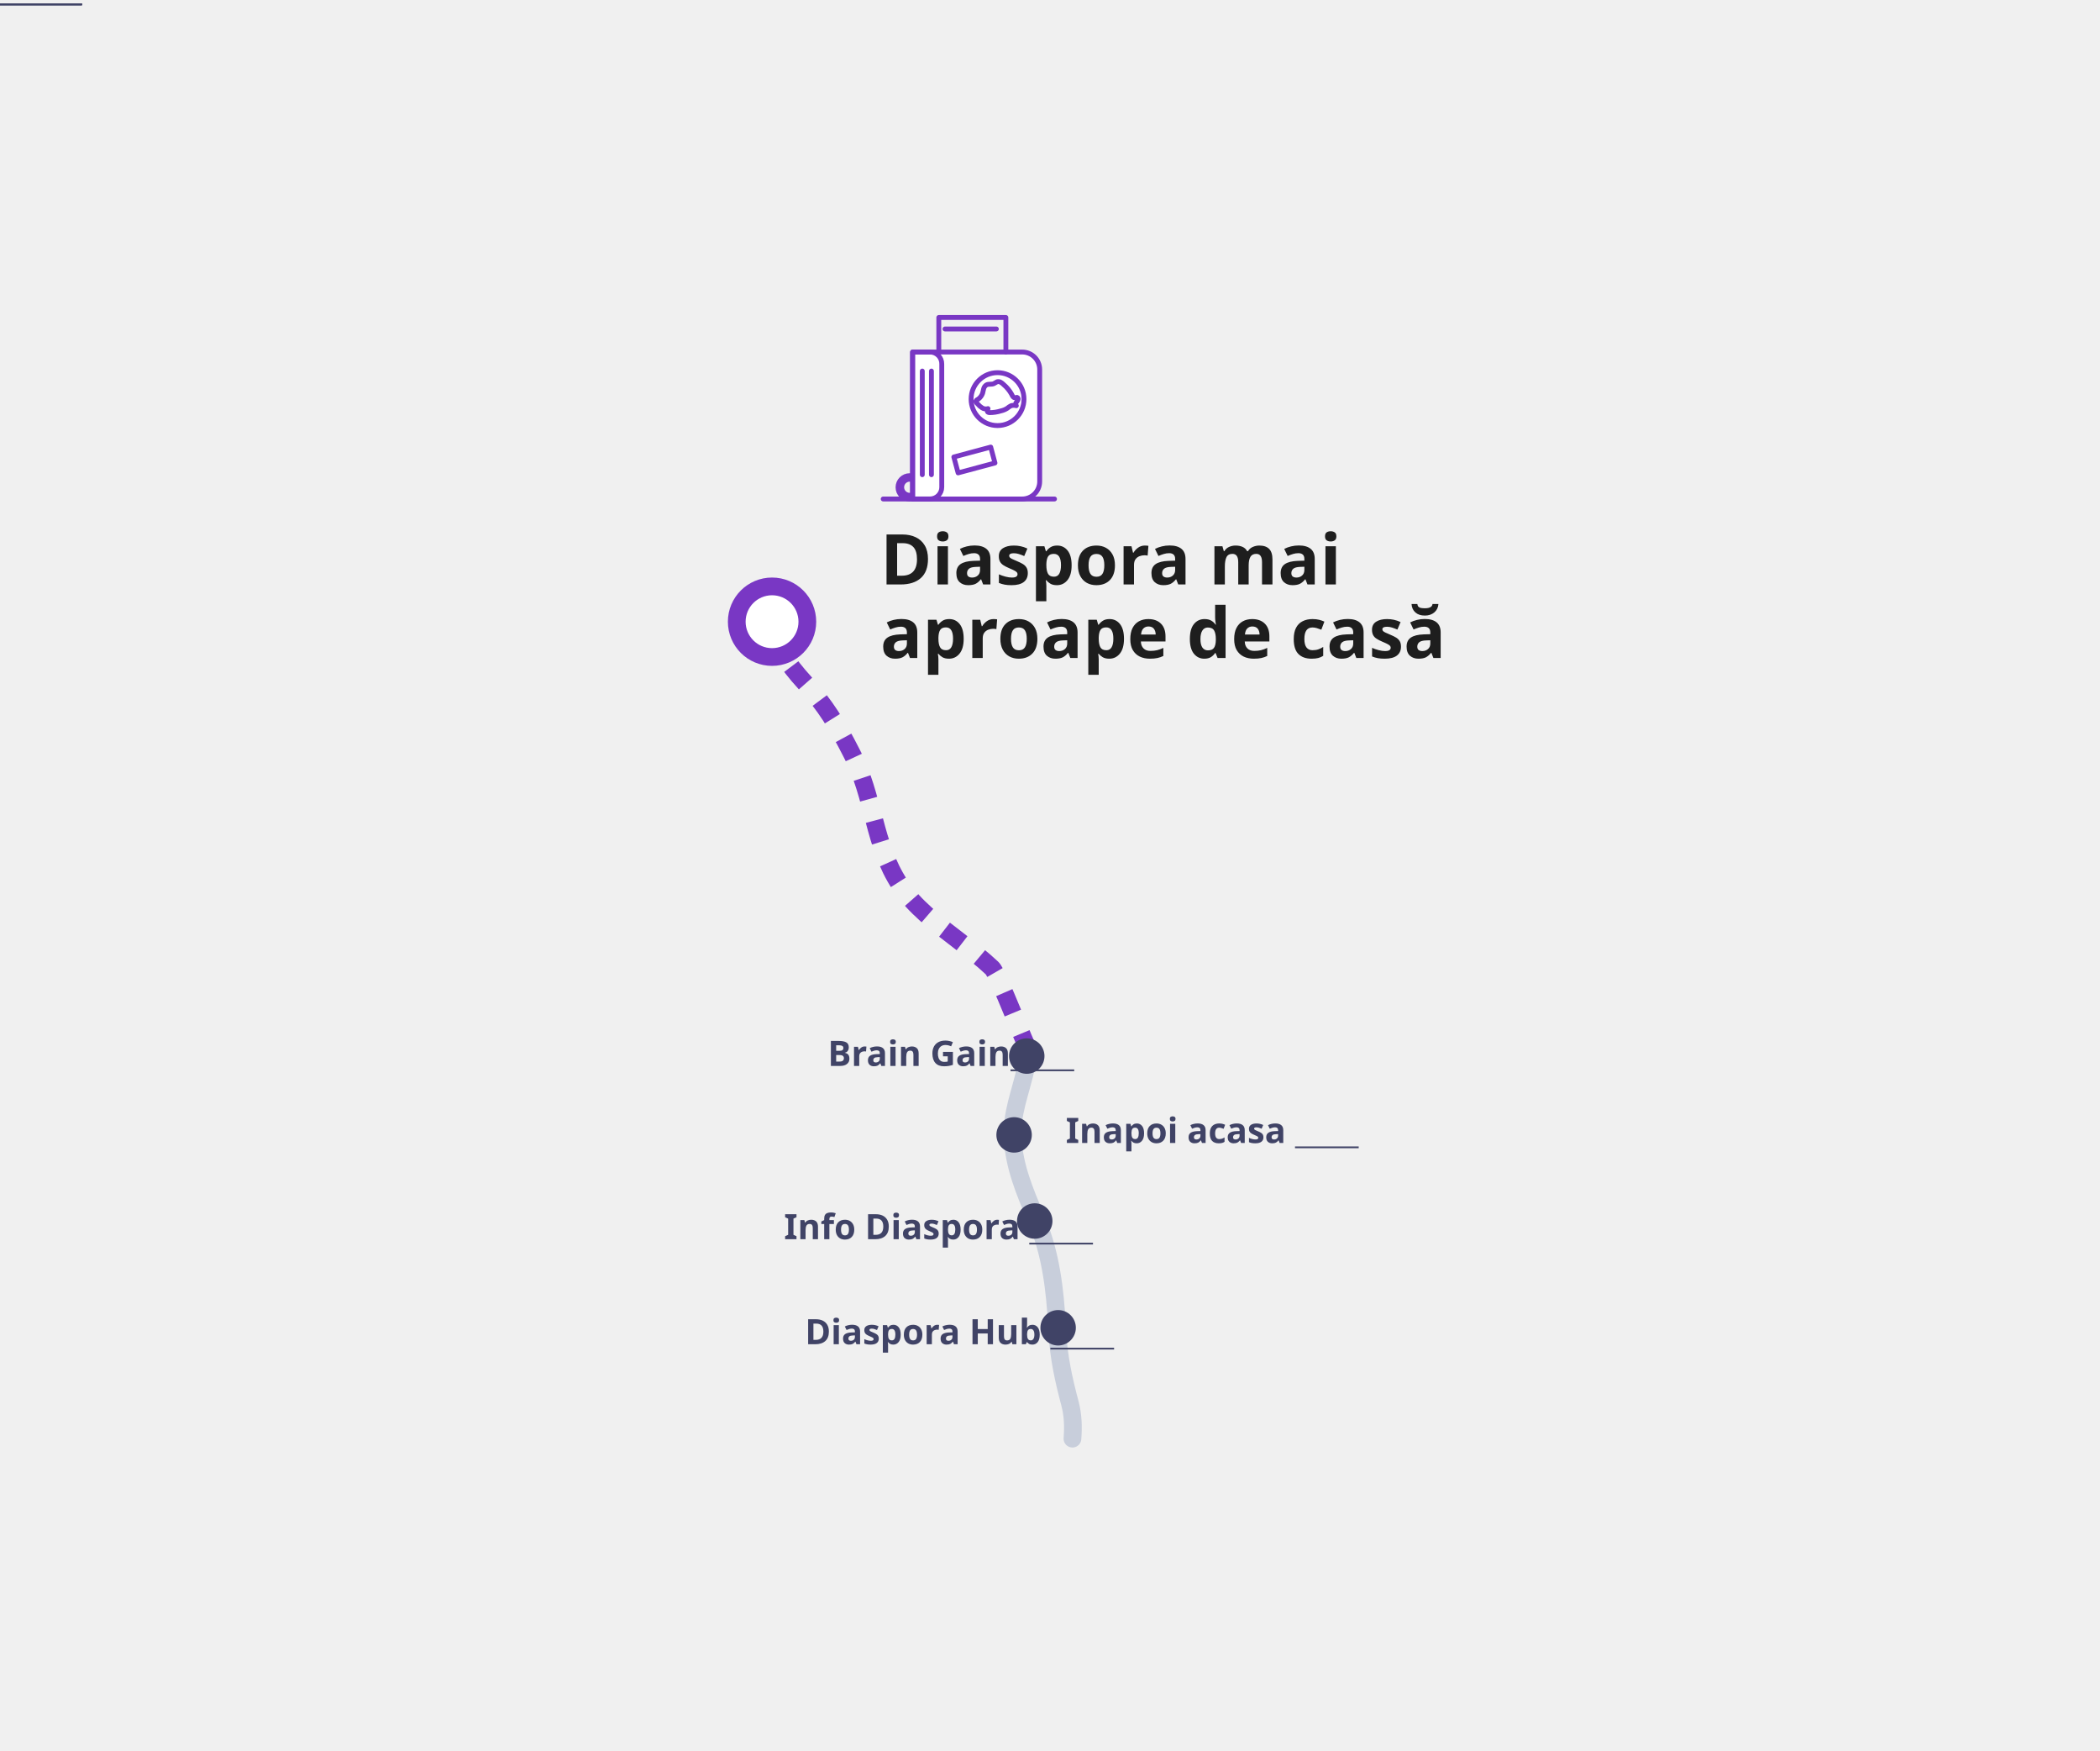
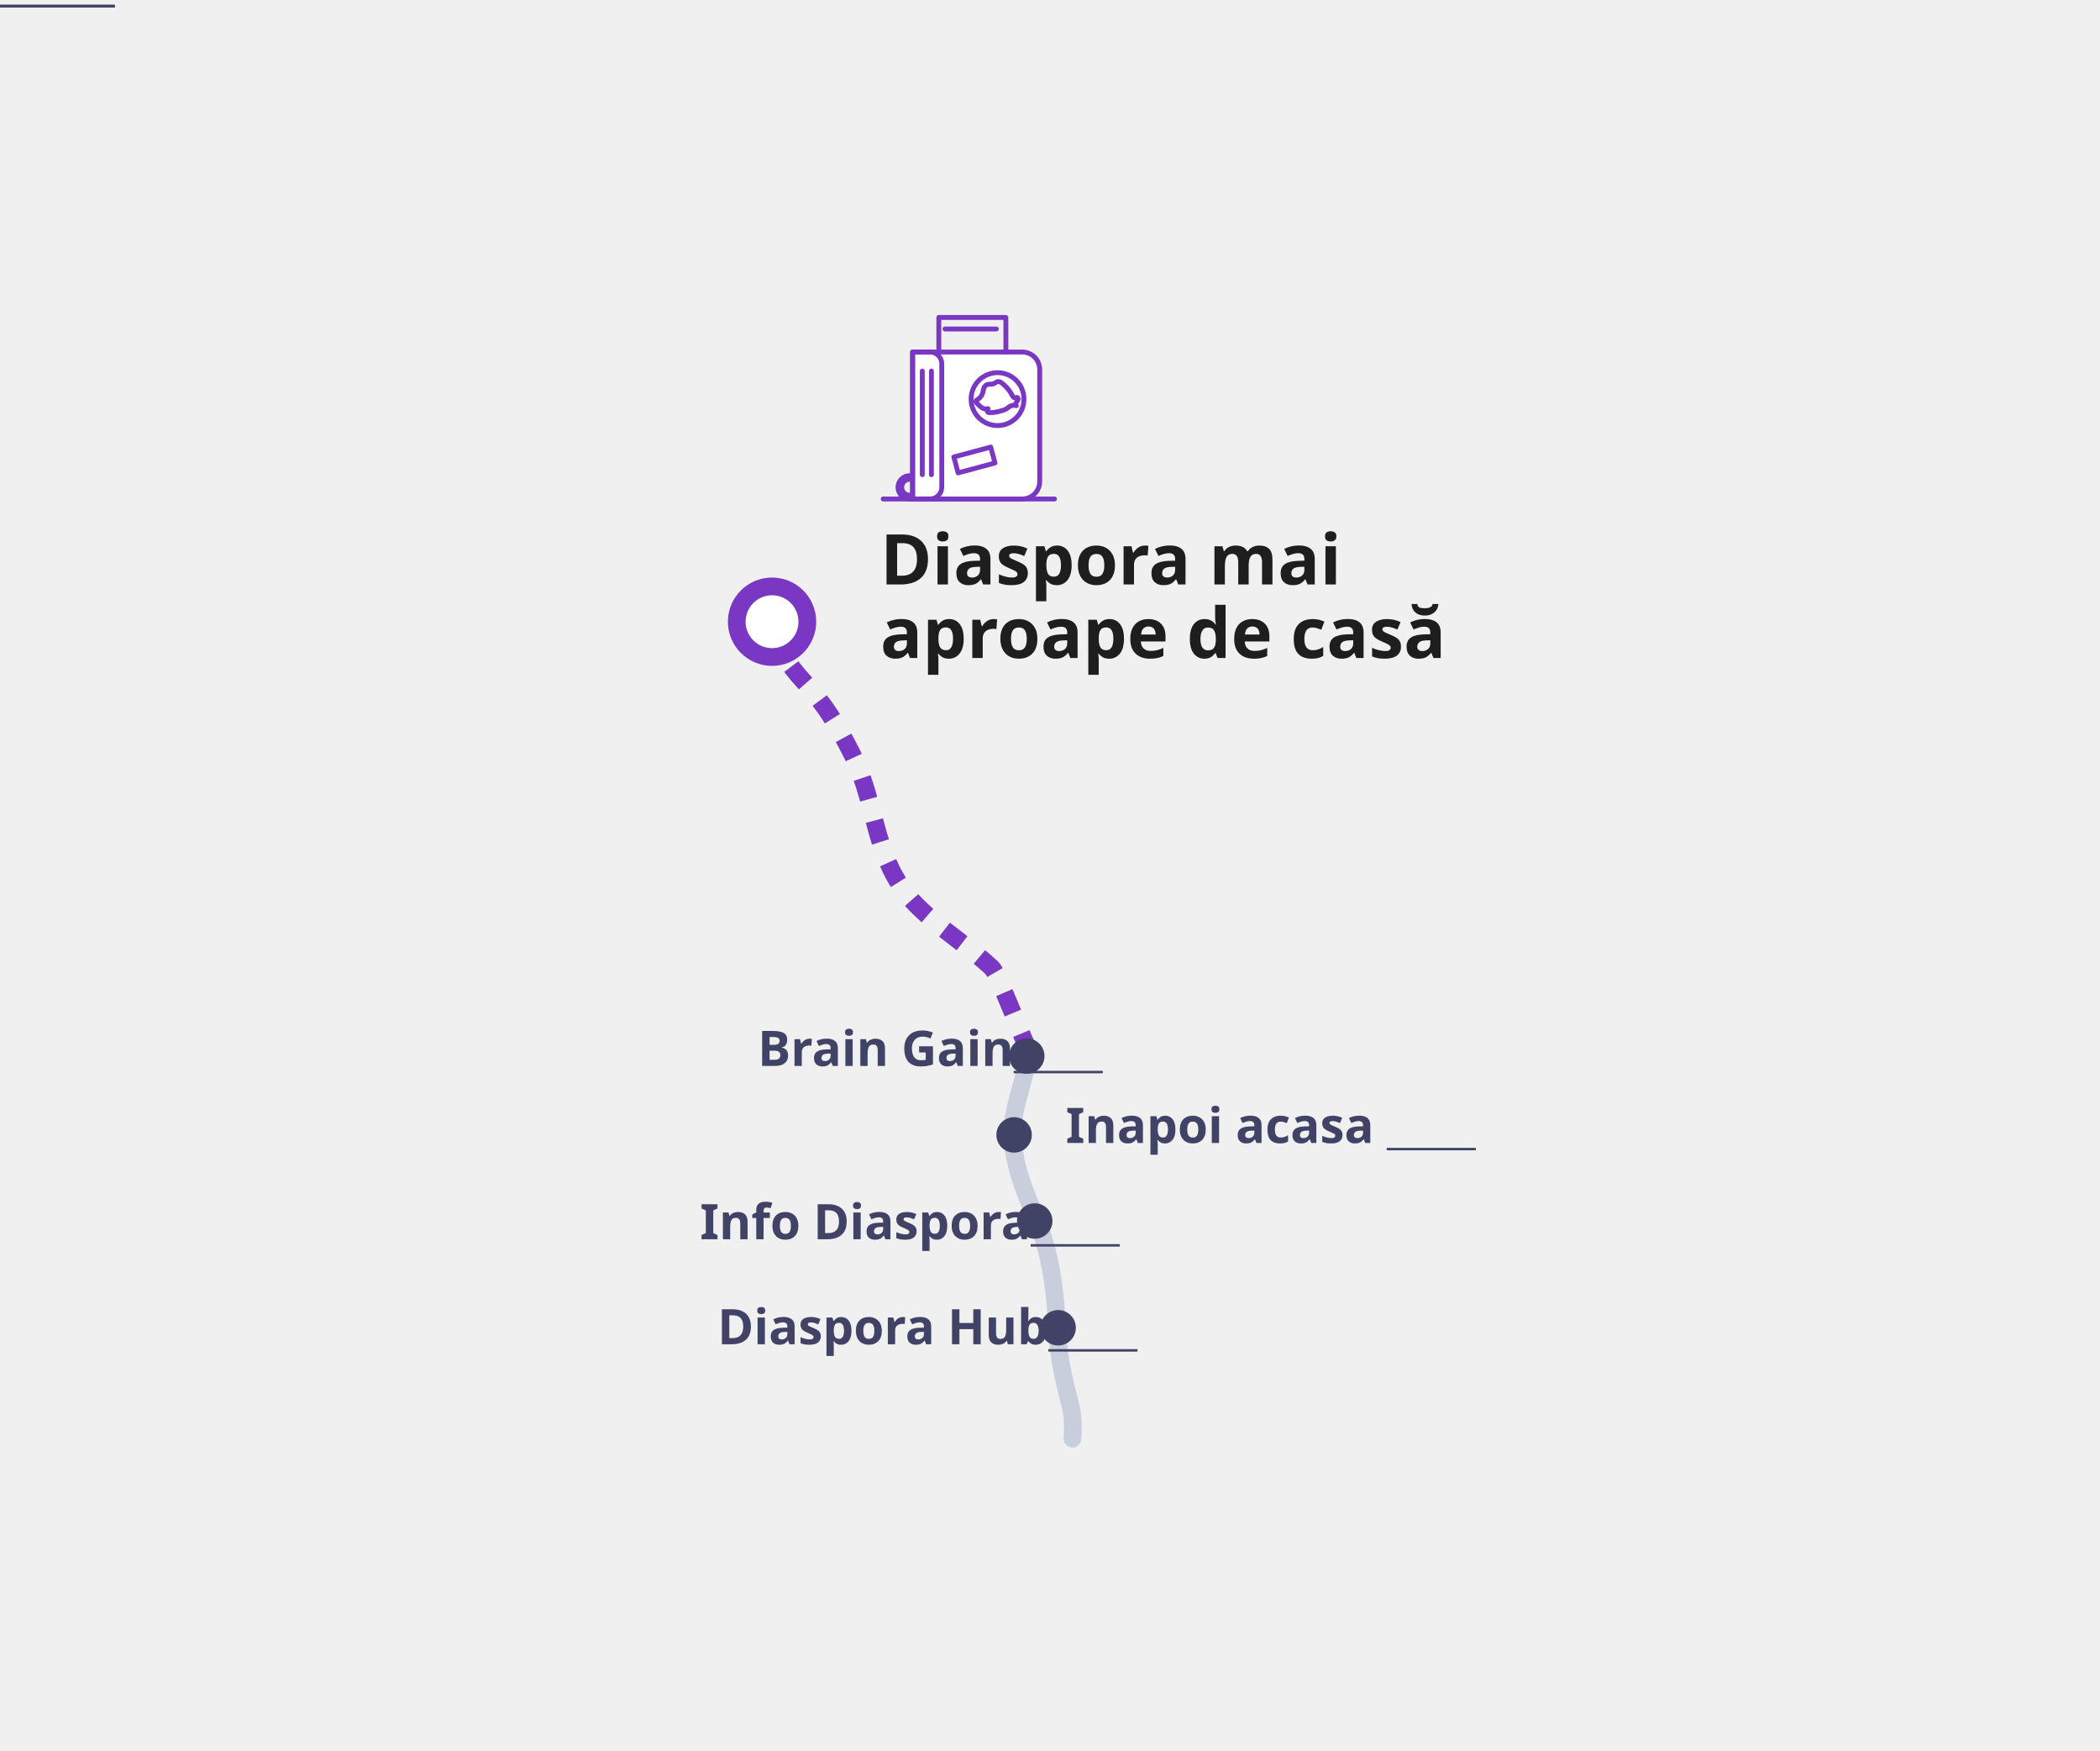
<svg xmlns="http://www.w3.org/2000/svg" width="1200" height="1000" viewBox="0 0 1200 1000" fill="none">
  <g id="segment-care-02-diaspora-mai-aproape-de-casa">
    <g id="Group 1148">
      <g id="Group 1139">
        <path id="Vector" d="M588.924 601.925C585.873 597.848 570.683 556.637 566.876 553.046C555.267 542.138 541.011 532.959 529.428 522.564L528.753 521.943C526.189 519.621 523.732 517.245 521.491 514.788C520.006 513.168 518.629 511.521 517.36 509.847C499.891 487.06 500.458 460.547 488.687 434.52C488.039 433.062 487.337 431.604 486.581 430.146C478.454 414.217 471.731 402.985 459.771 389.89C450.267 379.496 442.032 368.156 440.655 353.604" stroke="#7937C4" stroke-width="10.13" stroke-miterlimit="10" stroke-linejoin="round" stroke-dasharray="12.66 12.66" />
        <path id="Vector_2" d="M441.168 375.337C452.307 375.337 461.337 366.307 461.337 355.168C461.337 344.03 452.307 335 441.168 335C430.03 335 421 344.03 421 355.168C421 366.307 430.03 375.337 441.168 375.337Z" fill="white" stroke="#7937C4" stroke-width="10.13" stroke-miterlimit="10" stroke-linecap="round" stroke-linejoin="round" />
        <path id="Vector_3" d="M578.621 645.545C578.864 638.498 580.43 631.964 582.212 625.484C584.183 618.222 586.424 611.04 587.315 603.291" stroke="#C8CEDB" stroke-width="10.13" stroke-miterlimit="10" stroke-linecap="round" stroke-linejoin="round" />
        <path id="Vector_4" d="M586.72 613.443C592.312 613.443 596.845 608.91 596.845 603.318C596.845 597.726 592.312 593.193 586.72 593.193C581.129 593.193 576.596 597.726 576.596 603.318C576.596 608.91 581.129 613.443 586.72 613.443Z" fill="#404366" />
        <path id="Vector_5" d="M592.228 696.655C591.958 696.034 591.715 695.386 591.445 694.765C585.451 680.293 579.592 666.578 578.674 650.54C578.566 648.839 578.566 647.192 578.62 645.572" stroke="#C8CEDB" stroke-width="10.13" stroke-miterlimit="10" stroke-linecap="round" stroke-linejoin="round" />
        <path id="Vector_6" d="M579.484 658.477C585.076 658.477 589.609 653.944 589.609 648.352C589.609 642.761 585.076 638.228 579.484 638.228C573.892 638.228 569.359 642.761 569.359 648.352C569.359 653.944 573.892 658.477 579.484 658.477Z" fill="#404366" />
        <path id="Vector_7" d="M603.919 756.7C602.893 736.937 600.436 716.715 592.876 698.274C592.66 697.734 592.444 697.194 592.201 696.654" stroke="#C8CEDB" stroke-width="10.13" stroke-miterlimit="10" stroke-linecap="round" stroke-linejoin="round" />
        <path id="Vector_8" d="M591.283 707.67C596.875 707.67 601.408 703.137 601.408 697.546C601.408 691.954 596.875 687.421 591.283 687.421C585.691 687.421 581.158 691.954 581.158 697.546C581.158 703.137 585.691 707.67 591.283 707.67Z" fill="#404366" />
        <path id="Vector_9" d="M612.829 821.876C613.342 815.153 613.18 808.431 611.398 801.735C607.726 787.938 605.053 775.654 604.162 761.101C604.108 760.345 604.081 759.562 604.027 758.806C604 758.104 603.946 757.402 603.919 756.7" stroke="#C8CEDB" stroke-width="10.13" stroke-miterlimit="10" stroke-linecap="round" stroke-linejoin="round" />
        <path id="Vector_10" d="M604.648 768.66C610.24 768.66 614.773 764.128 614.773 758.536C614.773 752.944 610.24 748.411 604.648 748.411C599.056 748.411 594.523 752.944 594.523 758.536C594.523 764.128 599.056 768.66 604.648 768.66Z" fill="#404366" />
      </g>
-       <text class="btn-project" text-decoration="underline" cursor="pointer" projectid="1" id="Diaspora Hub" fill="#404366" xml:space="preserve" style="white-space: pre" font-family="Titillium Web" font-size="20" font-weight="600" letter-spacing="0px">
-         <tspan x="460" y="767.95">Diaspora Hub- </tspan>
+       <text class="btn-project" text-decoration="underline" cursor="pointer" projectid="1" id="Diaspora Hub" fill="#404366" xml:space="preserve" style="white-space: pre" font-family="Titillium Web" font-size="28" font-weight="600" letter-spacing="0px">
+         <tspan x="410" y="767.95">Diaspora Hub</tspan>
      </text>
-       <text class="btn-project" text-decoration="underline" cursor="pointer" projectid="2" id="Info Diaspora" fill="#404366" xml:space="preserve" style="white-space: pre" font-family="Titillium Web" font-size="20" font-weight="600" letter-spacing="0px">
-         <tspan x="448" y="707.95">Info Diaspora- </tspan>
+       <text class="btn-project" text-decoration="underline" cursor="pointer" projectid="2" id="Info Diaspora" fill="#404366" xml:space="preserve" style="white-space: pre" font-family="Titillium Web" font-size="28" font-weight="600" letter-spacing="0px">
+         <tspan x="400" y="707.95">Info Diaspora</tspan>
      </text>
-       <text class="btn-project" text-decoration="underline" cursor="pointer" projectid="3" id="Inapoi acasa" fill="#404366" xml:space="preserve" style="white-space: pre" font-family="Titillium Web" font-size="20" font-weight="600" letter-spacing="0px">
-         <tspan x="609" y="652.95">Inapoi acasa- </tspan>
+       <text class="btn-project" text-decoration="underline" cursor="pointer" projectid="3" id="Inapoi acasa" fill="#404366" xml:space="preserve" style="white-space: pre" font-family="Titillium Web" font-size="28" font-weight="600" letter-spacing="0px">
+         <tspan x="609" y="652.95">Inapoi acasa </tspan>
      </text>
-       <text class="btn-project" text-decoration="underline" cursor="pointer" projectid="4" id="Brain Gain" fill="#404366" xml:space="preserve" style="white-space: pre" font-family="Titillium Web" font-size="20" font-weight="600" letter-spacing="0px">
-         <tspan x="473" y="608.95">Brain Gain</tspan>
+       <text class="btn-project" text-decoration="underline" cursor="pointer" projectid="4" id="Brain Gain" fill="#404366" xml:space="preserve" style="white-space: pre" font-family="Titillium Web" font-size="28" font-weight="600" letter-spacing="0px">
+         <tspan x="433" y="608.95">Brain Gain</tspan>
      </text>
      <text id="Diaspora maiâ¨aproape de casÄ" fill="#1E1E1E" xml:space="preserve" style="white-space: pre" font-family="Titillium Web" font-size="40" font-weight="600" letter-spacing="0px">
        <tspan x="503" y="333.9">Diaspora mai </tspan>
-         <tspan x="503" y="375.9">aproape- de casă</tspan>
+         <tspan x="503" y="375.9">aproape de casă</tspan>
      </text>
      <g id="icon-diaspora-mai-aproape-de-casa 1">
        <path id="Vector_11" d="M519.814 285.061C523.493 285.061 526.476 282.079 526.476 278.399C526.476 274.719 523.493 271.736 519.814 271.736C516.134 271.736 513.151 274.719 513.151 278.399C513.151 282.079 516.134 285.061 519.814 285.061Z" stroke="#7937C4" stroke-width="2.777" stroke-linecap="round" stroke-linejoin="round" />
        <path id="Vector_12" d="M519.837 282.931C518.931 282.931 518.046 282.662 517.293 282.159C516.54 281.656 515.953 280.94 515.606 280.104C515.26 279.267 515.169 278.346 515.346 277.458C515.522 276.57 515.959 275.754 516.599 275.114C517.239 274.473 518.055 274.037 518.944 273.86C519.832 273.684 520.752 273.774 521.589 274.121C522.426 274.468 523.141 275.055 523.644 275.808C524.147 276.561 524.416 277.446 524.416 278.352C524.416 279.566 523.934 280.731 523.075 281.589C522.216 282.448 521.051 282.931 519.837 282.931Z" stroke="#7937C4" stroke-width="2.777" stroke-linecap="round" stroke-linejoin="round" />
        <path id="Vector_13" d="M521.483 201.104H584.125C586.773 201.104 589.311 202.155 591.183 204.027C593.056 205.899 594.107 208.438 594.107 211.086V275.078C594.107 277.726 593.056 280.265 591.183 282.137C589.311 284.009 586.773 285.061 584.125 285.061H521.483V201.104Z" fill="white" stroke="#7937C4" stroke-width="2.777" stroke-linecap="round" stroke-linejoin="round" />
        <path id="Vector_14" d="M521.483 201.104H531.42C532.316 201.1 533.205 201.277 534.032 201.622C534.859 201.968 535.608 202.476 536.236 203.116C536.863 203.757 537.356 204.516 537.685 205.35C538.014 206.184 538.173 207.076 538.151 207.972V278.33C538.151 280.109 537.444 281.815 536.186 283.073C534.928 284.331 533.222 285.038 531.443 285.038H521.483V201.104Z" stroke="#7937C4" stroke-width="2.777" stroke-linecap="round" stroke-linejoin="round" />
        <path id="Vector_15" d="M504.681 285.06H602.581" stroke="#7937C4" stroke-width="2.777" stroke-linecap="round" stroke-linejoin="round" />
        <path id="Vector_16" d="M566.123 255.409L545.049 261.064L547.487 270.152L568.561 264.498L566.123 255.409Z" stroke="#7937C4" stroke-width="2.777" stroke-linecap="round" stroke-linejoin="round" />
        <path id="Vector_17" d="M532.247 211.979V271.186" stroke="#7937C4" stroke-width="2.777" stroke-linecap="round" stroke-linejoin="round" />
        <path id="Vector_18" d="M527.023 211.979V271.186" stroke="#7937C4" stroke-width="2.777" stroke-linecap="round" stroke-linejoin="round" />
        <path id="Vector_19" d="M570.023 243.117C578.369 243.117 585.134 236.351 585.134 228.005C585.134 219.66 578.369 212.895 570.023 212.895C561.677 212.895 554.912 219.66 554.912 228.005C554.912 236.351 561.677 243.117 570.023 243.117Z" stroke="#7937C4" stroke-width="2.777" stroke-linecap="round" stroke-linejoin="round" />
        <path id="Vector_20" d="M561.485 224.663C561.737 223.816 561.851 222.923 562.103 222.053C562.324 221.18 562.863 220.421 563.614 219.924C564.873 219.191 566.568 219.764 567.895 219.168C568.506 218.77 569.14 218.411 569.796 218.092C570.138 218.004 570.495 217.985 570.844 218.036C571.195 218.087 571.531 218.207 571.833 218.39C572.449 218.744 573.012 219.183 573.505 219.695C575.354 221.258 576.906 223.143 578.084 225.259C578.301 225.787 578.594 226.28 578.954 226.724C579.134 226.946 579.376 227.108 579.65 227.19C579.924 227.271 580.216 227.269 580.488 227.182L580.854 227.022C581.335 226.884 581.816 227.388 581.816 227.892C581.788 228.393 581.575 228.865 581.22 229.22C580.885 229.579 580.606 229.988 580.396 230.433C580.292 230.662 580.272 230.921 580.339 231.163C580.406 231.406 580.556 231.617 580.763 231.761C579.795 231.498 578.776 231.498 577.809 231.761C576.986 232.167 576.217 232.675 575.519 233.272C574.424 233.965 573.215 234.461 571.948 234.737C569.83 235.404 567.62 235.736 565.4 235.722C565.063 235.728 564.733 235.624 564.461 235.424C563.934 234.943 564.232 234.073 564.576 233.432C564.023 233.62 563.436 233.68 562.857 233.609C562.278 233.537 561.723 233.336 561.233 233.02C560.245 232.403 559.364 231.63 558.623 230.73C558.234 230.318 557.455 229.769 557.661 229.128C557.867 228.487 558.692 228.258 559.104 227.937C560.198 227.101 561.026 225.963 561.485 224.663Z" stroke="#7937C4" stroke-width="2.777" stroke-linecap="round" stroke-linejoin="round" />
        <path id="Vector_21" d="M536.46 201.103V181.367H574.787V201.103" stroke="#7937C4" stroke-width="2.777" stroke-linecap="round" stroke-linejoin="round" />
        <path id="Vector_22" d="M540.007 187.938H569.358" stroke="#7937C4" stroke-width="2.777" stroke-linecap="round" stroke-linejoin="round" />
      </g>
    </g>
  </g>
</svg>
